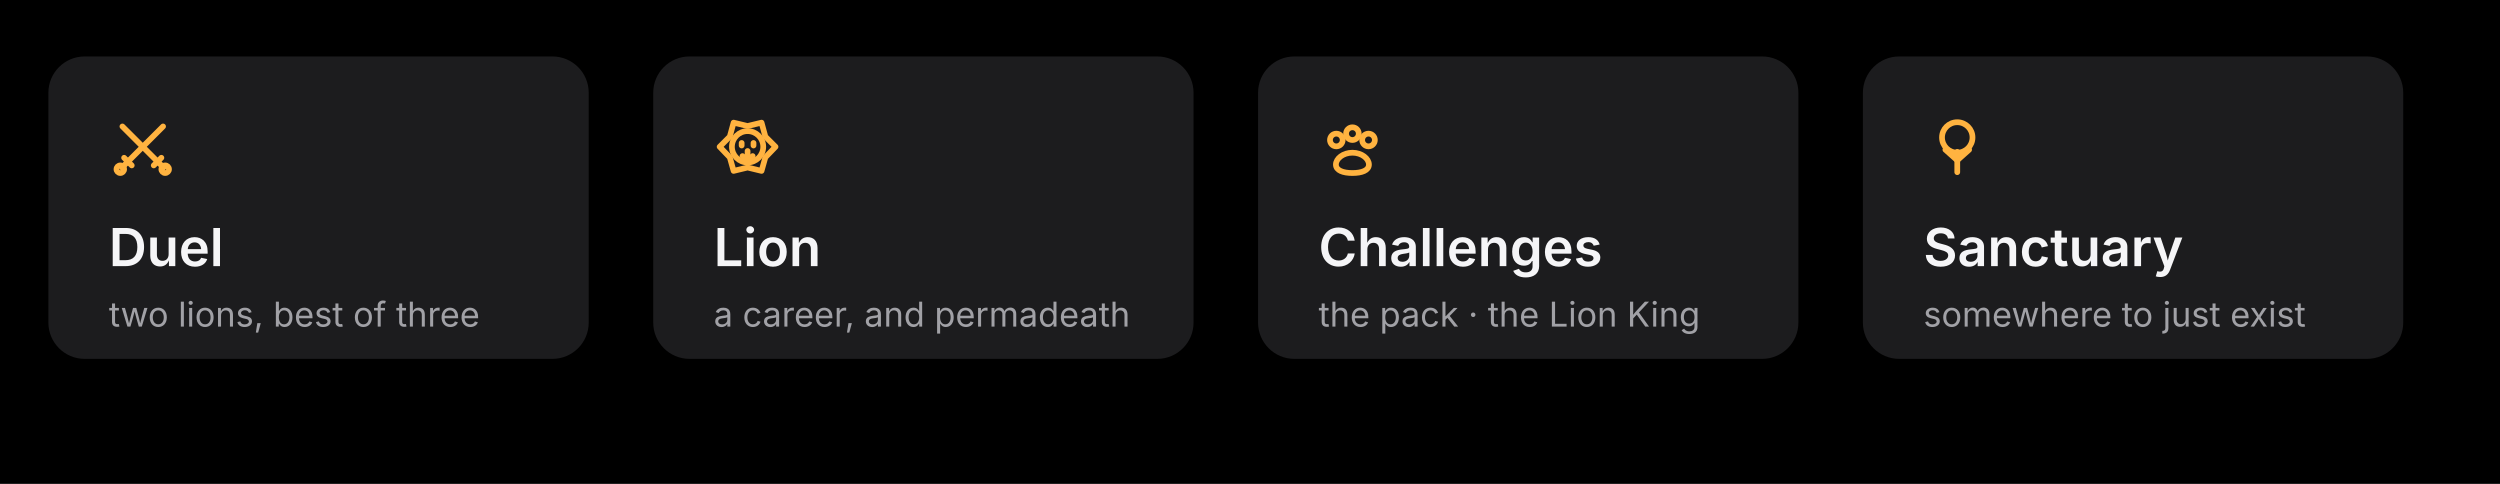
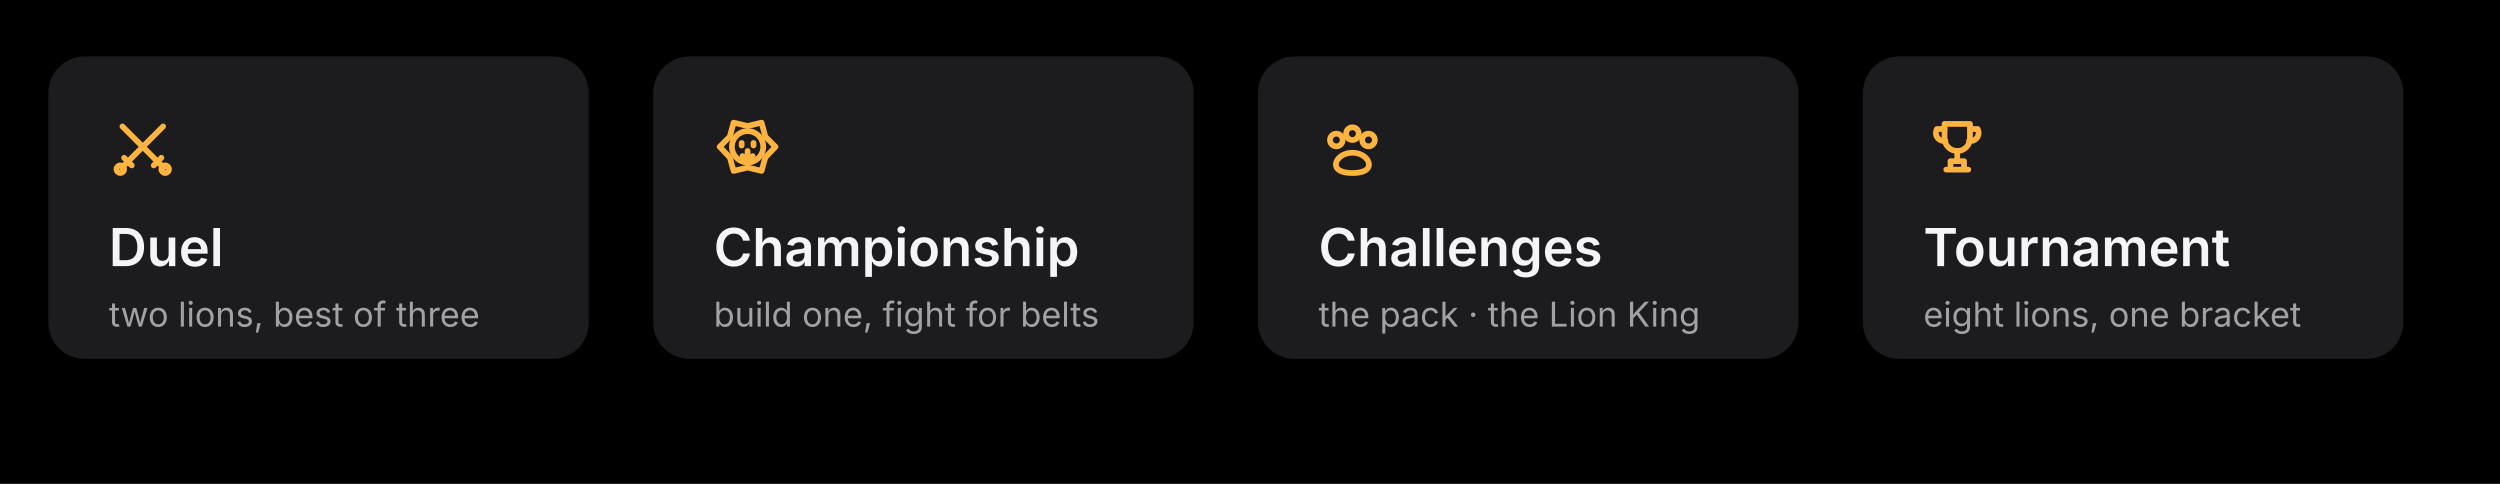
<svg xmlns="http://www.w3.org/2000/svg" viewBox="0 0 1240 240" width="1240" height="240">
  <rect width="1240" height="240" fill="#000" />
  <g transform="translate(40,44)">
    <rect x="-16" y="-16" width="268" height="150" rx="18" fill="#1c1c1e" />
    <g transform="translate(14,12) scale(2.1)" fill="none" stroke="#ffb340" stroke-width="1.35" stroke-linecap="round" stroke-linejoin="round">
      <path d="M3.1 12.9 12.8 3.2M12.9 12.9 3.2 3.2" />
      <path d="M3.6 10.6 5.4 12.4M12.4 10.6 10.6 12.4" />
      <circle cx="2.7" cy="13.3" r=".9" />
      <circle cx="13.3" cy="13.3" r=".9" />
    </g>
    <text x="14" y="88" font-family="-apple-system,Segoe UI,sans-serif" font-size="26" font-weight="600" fill="#f5f5f7">Duel</text>
    <text x="14" y="118" font-family="-apple-system,Segoe UI,sans-serif" font-size="17" fill="#a1a1a6">two lions, best of three</text>
  </g>
  <g transform="translate(340,44)">
    <rect x="-16" y="-16" width="268" height="150" rx="18" fill="#1c1c1e" />
    <g transform="translate(14,12) scale(2.1)" fill="none" stroke="#ffb340" stroke-width="1.35" stroke-linecap="round" stroke-linejoin="round">
      <path d="M14.6 8 12.2 10.5 11.3 13.7 8 12.9 4.7 13.7 3.8 10.5 1.4 8 3.8 5.6 4.7 2.3 8 3.1 11.3 2.3 12.2 5.6Z" />
      <circle cx="8" cy="8" r="3.7" />
      <path d="M6.6 7.1v.6M9.4 7.1v.6M8 9v.7" />
      <path d="M6.8 10.2c.7.6 1.7.6 2.4 0" />
    </g>
-     <text x="14" y="88" font-family="-apple-system,Segoe UI,sans-serif" font-size="26" font-weight="600" fill="#f5f5f7">Lion</text>
-     <text x="14" y="118" font-family="-apple-system,Segoe UI,sans-serif" font-size="17" fill="#a1a1a6">a career, and permadeath</text>
+     <text x="14" y="88" font-family="-apple-system,Segoe UI,sans-serif" font-size="26" font-weight="600" fill="#f5f5f7">Championship</text>
+     <text x="14" y="118" font-family="-apple-system,Segoe UI,sans-serif" font-size="17" fill="#a1a1a6">build one, fight for belts</text>
  </g>
  <g transform="translate(640,44)">
    <rect x="-16" y="-16" width="268" height="150" rx="18" fill="#1c1c1e" />
    <g transform="translate(14,12) scale(2.1)" fill="none" stroke="#ffb340" stroke-width="1.35" stroke-linecap="round" stroke-linejoin="round">
      <circle cx="4.2" cy="6.4" r="1.5" />
      <circle cx="8" cy="4.9" r="1.5" />
      <circle cx="11.8" cy="6.4" r="1.5" />
      <path d="M8 9.4c2.2 0 3.9 1.4 3.9 2.8S10.2 14.2 8 14.2s-3.9-.6-3.9-2S5.8 9.4 8 9.4Z" />
    </g>
    <text x="14" y="88" font-family="-apple-system,Segoe UI,sans-serif" font-size="26" font-weight="600" fill="#f5f5f7">Challenges</text>
    <text x="14" y="118" font-family="-apple-system,Segoe UI,sans-serif" font-size="17" fill="#a1a1a6">the pack · the Lion King</text>
  </g>
  <g transform="translate(940,44)">
    <rect x="-16" y="-16" width="268" height="150" rx="18" fill="#1c1c1e" />
    <g transform="translate(14,12) scale(2.1)" fill="none" stroke="#ffb340" stroke-width="1.35" stroke-linecap="round" stroke-linejoin="round">
-       <path d="M8 14V9.2" />
-       <path d="M8 9.4a3.6 3.6 0 1 1 0-7.2 3.6 3.6 0 0 1 0 7.2Z" />
-       <path d="M8 11.2 5.2 8.7M8 11.2l2.8-2.5" />
+       <path d="M5 2.6h6v3.4a3 3 0 0 1-6 0z" />
+       <path d="M5 3.8H3.2a1.9 1.9 0 0 0 2 2.8M11 3.8h1.8a1.9 1.9 0 0 1-2 2.8M8 9v2.4M5.4 13.4h5.2M6.4 11.4h3.2v2H6.4z" />
    </g>
-     <text x="14" y="88" font-family="-apple-system,Segoe UI,sans-serif" font-size="26" font-weight="600" fill="#f5f5f7">Sanctuary</text>
-     <text x="14" y="118" font-family="-apple-system,Segoe UI,sans-serif" font-size="17" fill="#a1a1a6">somewhere to just exist</text>
+     <text x="14" y="88" font-family="-apple-system,Segoe UI,sans-serif" font-size="26" font-weight="600" fill="#f5f5f7">Tournament</text>
+     <text x="14" y="118" font-family="-apple-system,Segoe UI,sans-serif" font-size="17" fill="#a1a1a6">eight lions, one bracket</text>
  </g>
</svg>
